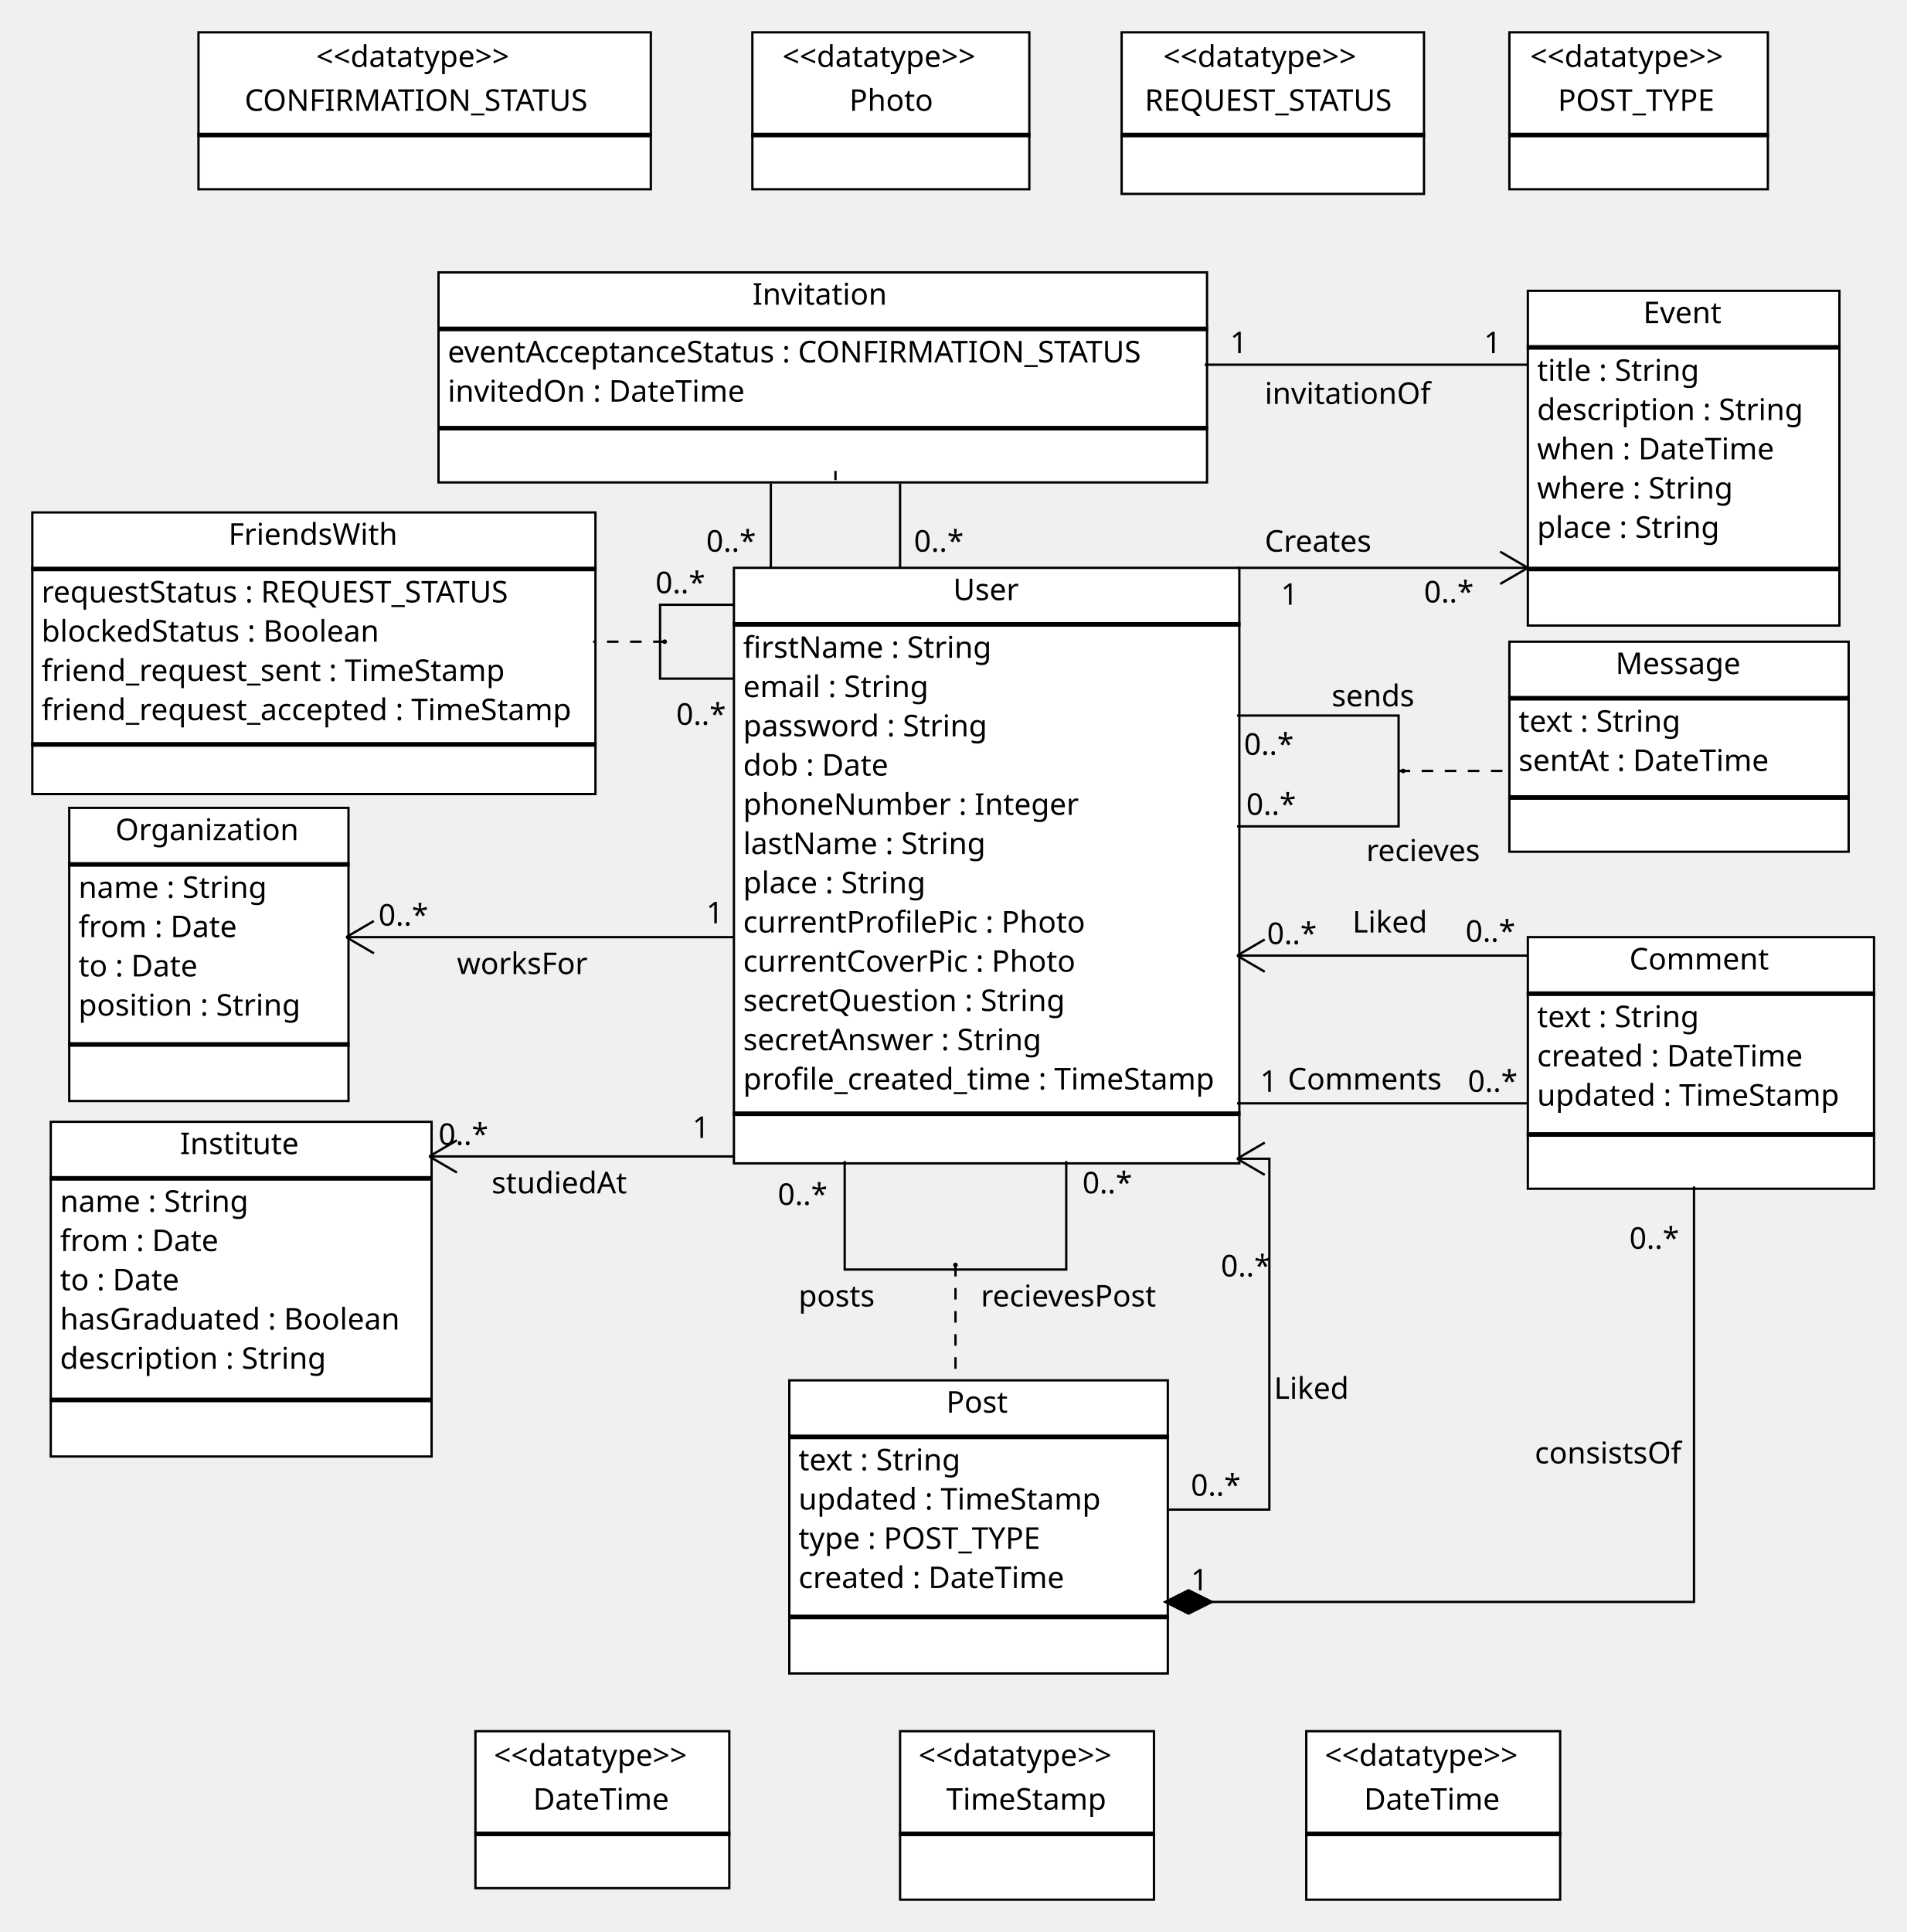
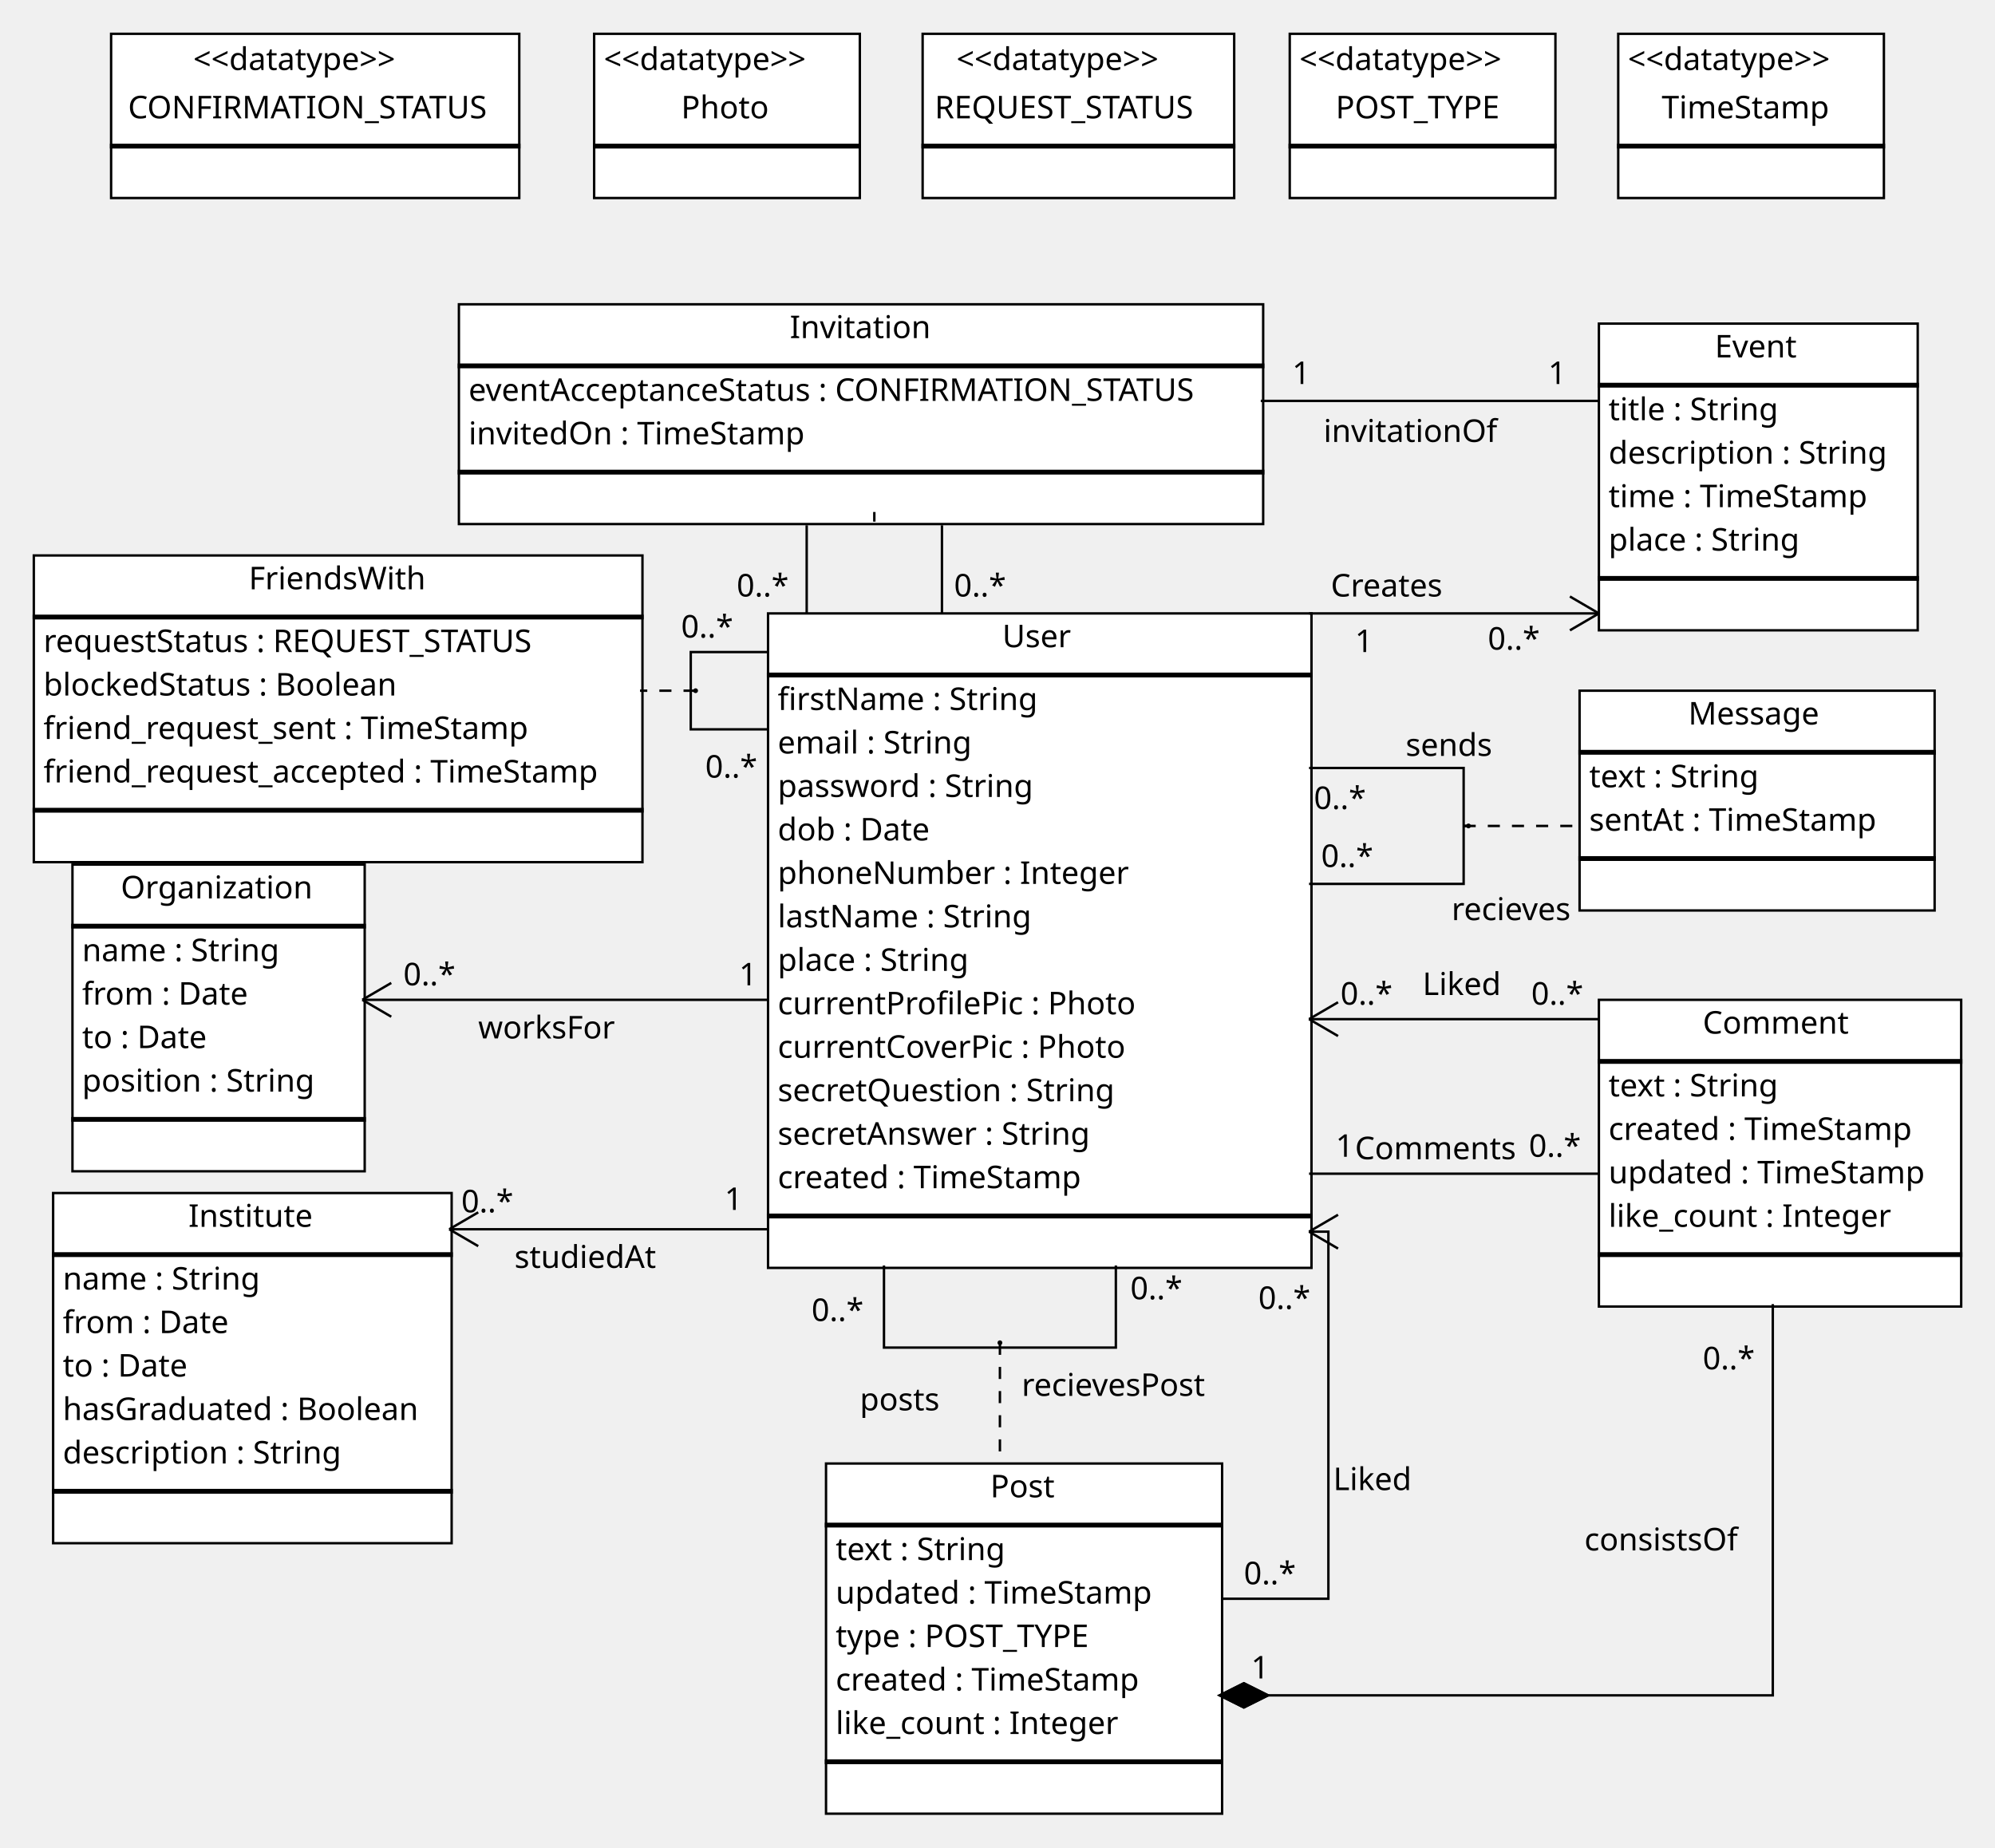
- <svg xmlns="http://www.w3.org/2000/svg" height="837" version="1.1" width="826">
-   <rect fill="#ffffff" height="258" stroke="#ffffff" stroke-width="1" width="219" x="318" y="246" />
-   <rect fill="none" height="258" stroke="#000000" stroke-width="1" width="219" x="318" y="246" />
-   <text font-family="Lucida Grande" font-size="13" x="413" y="260">
+ <svg xmlns="http://www.w3.org/2000/svg" height="765" version="1.1" width="826">
+   <rect fill="#ffffff" height="271" stroke="#ffffff" stroke-width="1" width="225" x="318" y="254" />
+   <rect fill="none" height="271" stroke="#000000" stroke-width="1" width="225" x="318" y="254" />
+   <text font-family="Dialog" font-size="13" x="415" y="268">
User</text>
-   <rect fill="#000000" height="1" stroke="#000000" stroke-width="1" width="219" x="318" y="270" />
-   <text font-family="Lucida Grande" font-size="13" x="322" y="285">
+   <rect fill="#000000" height="1" stroke="#000000" stroke-width="1" width="225" x="318" y="279" />
+   <text font-family="Dialog" font-size="13" x="322" y="294">
firstName : String</text>
-   <text font-family="Lucida Grande" font-size="13" x="322" y="302">
+   <text font-family="Dialog" font-size="13" x="322" y="312">
email : String</text>
-   <text font-family="Lucida Grande" font-size="13" x="322" y="319">
+   <text font-family="Dialog" font-size="13" x="322" y="330">
password : String</text>
-   <text font-family="Lucida Grande" font-size="13" x="322" y="336">
+   <text font-family="Dialog" font-size="13" x="322" y="348">
dob : Date</text>
-   <text font-family="Lucida Grande" font-size="13" x="322" y="353">
+   <text font-family="Dialog" font-size="13" x="322" y="366">
phoneNumber : Integer</text>
-   <text font-family="Lucida Grande" font-size="13" x="322" y="370">
+   <text font-family="Dialog" font-size="13" x="322" y="384">
lastName : String</text>
-   <text font-family="Lucida Grande" font-size="13" x="322" y="387">
+   <text font-family="Dialog" font-size="13" x="322" y="402">
place : String</text>
-   <text font-family="Lucida Grande" font-size="13" x="322" y="404">
+   <text font-family="Dialog" font-size="13" x="322" y="420">
currentProfilePic : Photo</text>
-   <text font-family="Lucida Grande" font-size="13" x="322" y="421">
+   <text font-family="Dialog" font-size="13" x="322" y="438">
currentCoverPic : Photo</text>
-   <text font-family="Lucida Grande" font-size="13" x="322" y="438">
+   <text font-family="Dialog" font-size="13" x="322" y="456">
secretQuestion : String</text>
-   <text font-family="Lucida Grande" font-size="13" x="322" y="455">
+   <text font-family="Dialog" font-size="13" x="322" y="474">
secretAnswer : String</text>
-   <text font-family="Lucida Grande" font-size="13" x="322" y="472">
- profile_created_time : TimeStamp</text>
-   <rect fill="#000000" height="1" stroke="#000000" stroke-width="1" width="219" x="318" y="482" />
-   <rect fill="#ffffff" height="73" stroke="#ffffff" stroke-width="1" width="110" x="566" y="750" />
-   <rect fill="none" height="73" stroke="#000000" stroke-width="1" width="110" x="566" y="750" />
-   <text font-family="Lucida Grande" font-size="13" x="591" y="784">
- DateTime</text>
-   <text font-family="Lucida Grande" font-size="13" x="574" y="765">
- &lt;&lt;datatype&gt;&gt;</text>
-   <rect fill="#000000" height="1" stroke="#000000" stroke-width="1" width="110" x="566" y="794" />
-   <rect fill="#ffffff" height="109" stroke="#ffffff" stroke-width="1" width="150" x="662" y="406" />
-   <rect fill="none" height="109" stroke="#000000" stroke-width="1" width="150" x="662" y="406" />
-   <text font-family="Lucida Grande" font-size="13" x="706" y="420">
+   <text font-family="Dialog" font-size="13" x="322" y="492">
+ created : TimeStamp</text>
+   <rect fill="#000000" height="1" stroke="#000000" stroke-width="1" width="225" x="318" y="503" />
+   <rect fill="#ffffff" height="127" stroke="#ffffff" stroke-width="1" width="150" x="662" y="414" />
+   <rect fill="none" height="127" stroke="#000000" stroke-width="1" width="150" x="662" y="414" />
+   <text font-family="Dialog" font-size="13" x="705" y="428">
Comment</text>
-   <rect fill="#000000" height="1" stroke="#000000" stroke-width="1" width="150" x="662" y="430" />
-   <text font-family="Lucida Grande" font-size="13" x="666" y="445">
+   <rect fill="#000000" height="1" stroke="#000000" stroke-width="1" width="150" x="662" y="439" />
+   <text font-family="Dialog" font-size="13" x="666" y="454">
text : String</text>
-   <text font-family="Lucida Grande" font-size="13" x="666" y="462">
- created : DateTime</text>
-   <text font-family="Lucida Grande" font-size="13" x="666" y="479">
+   <text font-family="Dialog" font-size="13" x="666" y="472">
+ created : TimeStamp</text>
+   <text font-family="Dialog" font-size="13" x="666" y="490">
updated : TimeStamp</text>
-   <rect fill="#000000" height="1" stroke="#000000" stroke-width="1" width="150" x="662" y="491" />
-   <rect fill="#ffffff" height="68" stroke="#ffffff" stroke-width="1" width="120" x="326" y="14" />
-   <rect fill="none" height="68" stroke="#000000" stroke-width="1" width="120" x="326" y="14" />
-   <text font-family="Lucida Grande" font-size="13" x="368" y="48">
+   <text font-family="Dialog" font-size="13" x="666" y="508">
+ like_count : Integer</text>
+   <rect fill="#000000" height="1" stroke="#000000" stroke-width="1" width="150" x="662" y="519" />
+   <rect fill="#ffffff" height="68" stroke="#ffffff" stroke-width="1" width="110" x="246" y="14" />
+   <rect fill="none" height="68" stroke="#000000" stroke-width="1" width="110" x="246" y="14" />
+   <text font-family="Dialog" font-size="13" x="282" y="49">
Photo</text>
-   <text font-family="Lucida Grande" font-size="13" x="339" y="29">
- &lt;&lt;datatype&gt;&gt;</text>
-   <rect fill="#000000" height="1" stroke="#000000" stroke-width="1" width="120" x="326" y="58" />
-   <rect fill="#ffffff" height="145" stroke="#ffffff" stroke-width="1" width="135" x="662" y="126" />
-   <rect fill="none" height="145" stroke="#000000" stroke-width="1" width="135" x="662" y="126" />
-   <text font-family="Lucida Grande" font-size="13" x="712" y="140">
+   <text font-family="Dialog" font-size="13" x="250" y="29">
+ &lt;&lt;datatype&gt;&gt;</text>
+   <rect fill="#000000" height="1" stroke="#000000" stroke-width="1" width="110" x="246" y="60" />
+   <rect fill="#ffffff" height="127" stroke="#ffffff" stroke-width="1" width="132" x="662" y="134" />
+   <rect fill="none" height="127" stroke="#000000" stroke-width="1" width="132" x="662" y="134" />
+   <text font-family="Dialog" font-size="13" x="710" y="148">
Event</text>
-   <rect fill="#000000" height="1" stroke="#000000" stroke-width="1" width="135" x="662" y="150" />
-   <text font-family="Lucida Grande" font-size="13" x="666" y="165">
+   <rect fill="#000000" height="1" stroke="#000000" stroke-width="1" width="132" x="662" y="159" />
+   <text font-family="Dialog" font-size="13" x="666" y="174">
title : String</text>
-   <text font-family="Lucida Grande" font-size="13" x="666" y="182">
+   <text font-family="Dialog" font-size="13" x="666" y="192">
description : String</text>
-   <text font-family="Lucida Grande" font-size="13" x="666" y="199">
- when : DateTime</text>
-   <text font-family="Lucida Grande" font-size="13" x="666" y="216">
- where : String</text>
-   <text font-family="Lucida Grande" font-size="13" x="666" y="233">
+   <text font-family="Dialog" font-size="13" x="666" y="210">
+ time : TimeStamp</text>
+   <text font-family="Dialog" font-size="13" x="666" y="228">
place : String</text>
-   <rect fill="#000000" height="1" stroke="#000000" stroke-width="1" width="135" x="662" y="246" />
-   <polyline fill="none" points="536,246 662,246" stroke="#000000" stroke-width="1" />
-   <line fill="#000000" stroke="#000000" stroke-width="1" x1="650" x2="662" y1="253" y2="246" />
-   <line fill="#000000" stroke="#000000" stroke-width="1" x1="650" x2="662" y1="239" y2="246" />
-   <text font-family="Lucida Grande" font-size="13" x="548" y="239">
+   <rect fill="#000000" height="1" stroke="#000000" stroke-width="1" width="132" x="662" y="239" />
+   <polyline fill="none" points="542,254 662,254" stroke="#000000" stroke-width="1" />
+   <line fill="#000000" stroke="#000000" stroke-width="1" x1="650" x2="662" y1="261" y2="254" />
+   <line fill="#000000" stroke="#000000" stroke-width="1" x1="650" x2="662" y1="247" y2="254" />
+   <text font-family="Dialog" font-size="13" x="551" y="247">
Creates</text>
-   <text font-family="Lucida Grande" font-size="13" x="555" y="262">
- 1</text>
-   <text font-family="Lucida Grande" font-size="13" x="617" y="261">
- 0..*</text>
-   <polyline fill="none" points="505,654 550,654 550,502 536,502" stroke="#000000" stroke-width="1" />
-   <line fill="#000000" stroke="#000000" stroke-width="1" x1="548" x2="536" y1="495" y2="502" />
-   <line fill="#000000" stroke="#000000" stroke-width="1" x1="548" x2="536" y1="509" y2="502" />
-   <text font-family="Lucida Grande" font-size="13" x="552" y="606">
+   <text font-family="Dialog" font-size="13" x="561" y="270">
+ 1</text>
+   <text font-family="Dialog" font-size="13" x="616" y="269">
+ 0..*</text>
+   <polyline fill="none" points="505,662 550,662 550,510 542,510" stroke="#000000" stroke-width="1" />
+   <line fill="#000000" stroke="#000000" stroke-width="1" x1="554" x2="542" y1="503" y2="510" />
+   <line fill="#000000" stroke="#000000" stroke-width="1" x1="554" x2="542" y1="517" y2="510" />
+   <text font-family="Dialog" font-size="13" x="552" y="617">
Liked</text>
-   <text font-family="Lucida Grande" font-size="13" x="516" y="648">
- 0..*</text>
-   <text font-family="Lucida Grande" font-size="13" x="529" y="553">
- 0..*</text>
-   <polyline fill="none" points="662,414 536,414" stroke="#000000" stroke-width="1" />
-   <line fill="#000000" stroke="#000000" stroke-width="1" x1="548" x2="536" y1="407" y2="414" />
-   <line fill="#000000" stroke="#000000" stroke-width="1" x1="548" x2="536" y1="421" y2="414" />
-   <text font-family="Lucida Grande" font-size="13" x="586" y="404">
+   <text font-family="Dialog" font-size="13" x="515" y="656">
+ 0..*</text>
+   <text font-family="Dialog" font-size="13" x="521" y="542">
+ 0..*</text>
+   <polyline fill="none" points="662,422 542,422" stroke="#000000" stroke-width="1" />
+   <line fill="#000000" stroke="#000000" stroke-width="1" x1="554" x2="542" y1="415" y2="422" />
+   <line fill="#000000" stroke="#000000" stroke-width="1" x1="554" x2="542" y1="429" y2="422" />
+   <text font-family="Dialog" font-size="13" x="589" y="412">
Liked</text>
-   <text font-family="Lucida Grande" font-size="13" x="635" y="408">
- 0..*</text>
-   <text font-family="Lucida Grande" font-size="13" x="549" y="409">
- 0..*</text>
-   <polyline fill="none" points="536,478 662,478" stroke="#000000" stroke-width="1" />
-   <text font-family="Lucida Grande" font-size="13" x="558" y="472">
+   <text font-family="Dialog" font-size="13" x="634" y="416">
+ 0..*</text>
+   <text font-family="Dialog" font-size="13" x="555" y="416">
+ 0..*</text>
+   <polyline fill="none" points="542,486 662,486" stroke="#000000" stroke-width="1" />
+   <text font-family="Dialog" font-size="13" x="561" y="480">
Comments</text>
-   <text font-family="Lucida Grande" font-size="13" x="546" y="473">
- 1</text>
-   <text font-family="Lucida Grande" font-size="13" x="636" y="473">
- 0..*</text>
-   <rect fill="#ffffff" height="70" stroke="#ffffff" stroke-width="1" width="131" x="486" y="14" />
-   <rect fill="none" height="70" stroke="#000000" stroke-width="1" width="131" x="486" y="14" />
-   <text font-family="Lucida Grande" font-size="13" x="496" y="48">
+   <text font-family="Dialog" font-size="13" x="553" y="479">
+ 1</text>
+   <text font-family="Dialog" font-size="13" x="633" y="479">
+ 0..*</text>
+   <rect fill="#ffffff" height="68" stroke="#ffffff" stroke-width="1" width="129" x="382" y="14" />
+   <rect fill="none" height="68" stroke="#000000" stroke-width="1" width="129" x="382" y="14" />
+   <text font-family="Dialog" font-size="13" x="387" y="49">
REQUEST_STATUS</text>
-   <text font-family="Lucida Grande" font-size="13" x="504" y="29">
- &lt;&lt;datatype&gt;&gt;</text>
-   <rect fill="#000000" height="1" stroke="#000000" stroke-width="1" width="131" x="486" y="58" />
-   <rect fill="#ffffff" height="68" stroke="#ffffff" stroke-width="1" width="196" x="86" y="14" />
-   <rect fill="none" height="68" stroke="#000000" stroke-width="1" width="196" x="86" y="14" />
-   <text font-family="Lucida Grande" font-size="13" x="106" y="48">
+   <text font-family="Dialog" font-size="13" x="396" y="29">
+ &lt;&lt;datatype&gt;&gt;</text>
+   <rect fill="#000000" height="1" stroke="#000000" stroke-width="1" width="129" x="382" y="60" />
+   <rect fill="#ffffff" height="68" stroke="#ffffff" stroke-width="1" width="169" x="46" y="14" />
+   <rect fill="none" height="68" stroke="#000000" stroke-width="1" width="169" x="46" y="14" />
+   <text font-family="Dialog" font-size="13" x="53" y="49">
CONFIRMATION_STATUS</text>
-   <text font-family="Lucida Grande" font-size="13" x="137" y="29">
- &lt;&lt;datatype&gt;&gt;</text>
-   <rect fill="#000000" height="1" stroke="#000000" stroke-width="1" width="196" x="86" y="58" />
-   <rect fill="#ffffff" height="127" stroke="#ffffff" stroke-width="1" width="121" x="30" y="350" />
-   <rect fill="none" height="127" stroke="#000000" stroke-width="1" width="121" x="30" y="350" />
-   <text font-family="Lucida Grande" font-size="13" x="50" y="364">
+   <text font-family="Dialog" font-size="13" x="80" y="29">
+ &lt;&lt;datatype&gt;&gt;</text>
+   <rect fill="#000000" height="1" stroke="#000000" stroke-width="1" width="169" x="46" y="60" />
+   <rect fill="#ffffff" height="127" stroke="#ffffff" stroke-width="1" width="121" x="30" y="358" />
+   <rect fill="none" height="127" stroke="#000000" stroke-width="1" width="121" x="30" y="358" />
+   <text font-family="Dialog" font-size="13" x="50" y="372">
Organization</text>
-   <rect fill="#000000" height="1" stroke="#000000" stroke-width="1" width="121" x="30" y="374" />
-   <text font-family="Lucida Grande" font-size="13" x="34" y="389">
+   <rect fill="#000000" height="1" stroke="#000000" stroke-width="1" width="121" x="30" y="383" />
+   <text font-family="Dialog" font-size="13" x="34" y="398">
name : String</text>
-   <text font-family="Lucida Grande" font-size="13" x="34" y="406">
+   <text font-family="Dialog" font-size="13" x="34" y="416">
from : Date</text>
-   <text font-family="Lucida Grande" font-size="13" x="34" y="423">
+   <text font-family="Dialog" font-size="13" x="34" y="434">
to : Date</text>
-   <text font-family="Lucida Grande" font-size="13" x="34" y="440">
+   <text font-family="Dialog" font-size="13" x="34" y="452">
position : String</text>
-   <rect fill="#000000" height="1" stroke="#000000" stroke-width="1" width="121" x="30" y="452" />
-   <polyline fill="none" points="318,406 150,406" stroke="#000000" stroke-width="1" />
-   <line fill="#000000" stroke="#000000" stroke-width="1" x1="162" x2="150" y1="399" y2="406" />
-   <line fill="#000000" stroke="#000000" stroke-width="1" x1="162" x2="150" y1="413" y2="406" />
-   <text font-family="Lucida Grande" font-size="13" x="198" y="422">
+   <rect fill="#000000" height="1" stroke="#000000" stroke-width="1" width="121" x="30" y="463" />
+   <polyline fill="none" points="318,414 150,414" stroke="#000000" stroke-width="1" />
+   <line fill="#000000" stroke="#000000" stroke-width="1" x1="162" x2="150" y1="407" y2="414" />
+   <line fill="#000000" stroke="#000000" stroke-width="1" x1="162" x2="150" y1="421" y2="414" />
+   <text font-family="Dialog" font-size="13" x="198" y="430">
worksFor</text>
-   <text font-family="Lucida Grande" font-size="13" x="306" y="400">
- 1</text>
-   <text font-family="Lucida Grande" font-size="13" x="164" y="401">
- 0..*</text>
-   <rect fill="#ffffff" height="145" stroke="#ffffff" stroke-width="1" width="165" x="22" y="486" />
-   <rect fill="none" height="145" stroke="#000000" stroke-width="1" width="165" x="22" y="486" />
-   <text font-family="Lucida Grande" font-size="13" x="78" y="500">
+   <text font-family="Dialog" font-size="13" x="306" y="408">
+ 1</text>
+   <text font-family="Dialog" font-size="13" x="167" y="408">
+ 0..*</text>
+   <rect fill="#ffffff" height="145" stroke="#ffffff" stroke-width="1" width="165" x="22" y="494" />
+   <rect fill="none" height="145" stroke="#000000" stroke-width="1" width="165" x="22" y="494" />
+   <text font-family="Dialog" font-size="13" x="78" y="508">
Institute</text>
-   <rect fill="#000000" height="1" stroke="#000000" stroke-width="1" width="165" x="22" y="510" />
-   <text font-family="Lucida Grande" font-size="13" x="26" y="525">
+   <rect fill="#000000" height="1" stroke="#000000" stroke-width="1" width="165" x="22" y="519" />
+   <text font-family="Dialog" font-size="13" x="26" y="534">
name : String</text>
-   <text font-family="Lucida Grande" font-size="13" x="26" y="542">
+   <text font-family="Dialog" font-size="13" x="26" y="552">
from : Date</text>
-   <text font-family="Lucida Grande" font-size="13" x="26" y="559">
+   <text font-family="Dialog" font-size="13" x="26" y="570">
to : Date</text>
-   <text font-family="Lucida Grande" font-size="13" x="26" y="576">
+   <text font-family="Dialog" font-size="13" x="26" y="588">
hasGraduated : Boolean</text>
-   <text font-family="Lucida Grande" font-size="13" x="26" y="593">
+   <text font-family="Dialog" font-size="13" x="26" y="606">
description : String</text>
-   <rect fill="#000000" height="1" stroke="#000000" stroke-width="1" width="165" x="22" y="606" />
-   <polyline fill="none" points="318,501 186,501" stroke="#000000" stroke-width="1" />
-   <line fill="#000000" stroke="#000000" stroke-width="1" x1="198" x2="186" y1="494" y2="501" />
-   <line fill="#000000" stroke="#000000" stroke-width="1" x1="198" x2="186" y1="508" y2="501" />
-   <text font-family="Lucida Grande" font-size="13" x="213" y="517">
+   <rect fill="#000000" height="1" stroke="#000000" stroke-width="1" width="165" x="22" y="617" />
+   <polyline fill="none" points="318,509 186,509" stroke="#000000" stroke-width="1" />
+   <line fill="#000000" stroke="#000000" stroke-width="1" x1="198" x2="186" y1="502" y2="509" />
+   <line fill="#000000" stroke="#000000" stroke-width="1" x1="198" x2="186" y1="516" y2="509" />
+   <text font-family="Dialog" font-size="13" x="213" y="525">
studiedAt</text>
-   <text font-family="Lucida Grande" font-size="13" x="300" y="493">
- 1</text>
-   <text font-family="Lucida Grande" font-size="13" x="190" y="496">
- 0..*</text>
-   <polyline fill="none" points="318,262 286,262 286,294 318,294" stroke="#000000" stroke-width="1" />
-   <text font-family="Lucida Grande" font-size="13" x="284" y="257">
- 0..*</text>
-   <text font-family="Lucida Grande" font-size="13" x="293" y="314">
- 0..*</text>
-   <ellipse cx="288" cy="278" fill="#000000" rx="0.5" ry="0.5" stroke="#000000" stroke-width="1" />
-   <ellipse cx="289" cy="279" fill="#ffffff" rx="-0.5" ry="-0.5" stroke="#ffffff" stroke-width="1" />
-   <rect fill="#ffffff" height="122" stroke="#ffffff" stroke-width="1" width="244" x="14" y="222" />
-   <rect fill="none" height="122" stroke="#000000" stroke-width="1" width="244" x="14" y="222" />
-   <text font-family="Lucida Grande" font-size="13" x="99" y="236">
+   <text font-family="Dialog" font-size="13" x="300" y="501">
+ 1</text>
+   <text font-family="Dialog" font-size="13" x="191" y="502">
+ 0..*</text>
+   <polyline fill="none" points="318,270 286,270 286,302 318,302" stroke="#000000" stroke-width="1" />
+   <text font-family="Dialog" font-size="13" x="282" y="264">
+ 0..*</text>
+   <text font-family="Dialog" font-size="13" x="292" y="322">
+ 0..*</text>
+   <ellipse cx="288" cy="286" fill="#000000" rx="0.5" ry="0.5" stroke="#000000" stroke-width="1" />
+   <ellipse cx="289" cy="287" fill="#ffffff" rx="-0.5" ry="-0.5" stroke="#ffffff" stroke-width="1" />
+   <rect fill="#ffffff" height="127" stroke="#ffffff" stroke-width="1" width="252" x="14" y="230" />
+   <rect fill="none" height="127" stroke="#000000" stroke-width="1" width="252" x="14" y="230" />
+   <text font-family="Dialog" font-size="13" x="103" y="244">
FriendsWith</text>
-   <rect fill="#000000" height="1" stroke="#000000" stroke-width="1" width="244" x="14" y="246" />
-   <text font-family="Lucida Grande" font-size="13" x="18" y="261">
+   <rect fill="#000000" height="1" stroke="#000000" stroke-width="1" width="252" x="14" y="255" />
+   <text font-family="Dialog" font-size="13" x="18" y="270">
requestStatus : REQUEST_STATUS</text>
-   <text font-family="Lucida Grande" font-size="13" x="18" y="278">
+   <text font-family="Dialog" font-size="13" x="18" y="288">
blockedStatus : Boolean</text>
-   <text font-family="Lucida Grande" font-size="13" x="18" y="295">
+   <text font-family="Dialog" font-size="13" x="18" y="306">
friend_request_sent : TimeStamp</text>
-   <text font-family="Lucida Grande" font-size="13" x="18" y="312">
+   <text font-family="Dialog" font-size="13" x="18" y="324">
friend_request_accepted : TimeStamp</text>
-   <rect fill="#000000" height="1" stroke="#000000" stroke-width="1" width="244" x="14" y="322" />
-   <line fill="#000000" stroke="#000000" stroke-width="1" x1="288" x2="283" y1="278" y2="278" />
-   <line fill="#000000" stroke="#000000" stroke-width="1" x1="278" x2="273" y1="278" y2="278" />
-   <line fill="#000000" stroke="#000000" stroke-width="1" x1="268" x2="263" y1="278" y2="278" />
-   <line fill="#000000" stroke="#000000" stroke-width="1" x1="258" x2="257" y1="278" y2="278" />
-   <polyline fill="none" points="536,310 606,310 606,358 536,358" stroke="#000000" stroke-width="1" />
-   <text font-family="Lucida Grande" font-size="13" x="539" y="327">
- 0..*</text>
-   <text font-family="Lucida Grande" font-size="13" x="577" y="306">
+   <rect fill="#000000" height="1" stroke="#000000" stroke-width="1" width="252" x="14" y="335" />
+   <line fill="#000000" stroke="#000000" stroke-width="1" x1="288" x2="283" y1="286" y2="286" />
+   <line fill="#000000" stroke="#000000" stroke-width="1" x1="278" x2="273" y1="286" y2="286" />
+   <line fill="#000000" stroke="#000000" stroke-width="1" x1="268" x2="265" y1="286" y2="286" />
+   <polyline fill="none" points="542,318 606,318 606,366 542,366" stroke="#000000" stroke-width="1" />
+   <text font-family="Dialog" font-size="13" x="544" y="335">
+ 0..*</text>
+   <text font-family="Dialog" font-size="13" x="582" y="313">
sends</text>
-   <text font-family="Lucida Grande" font-size="13" x="540" y="353">
- 0..*</text>
-   <text font-family="Lucida Grande" font-size="13" x="592" y="373">
+   <text font-family="Dialog" font-size="13" x="547" y="359">
+ 0..*</text>
+   <text font-family="Dialog" font-size="13" x="601" y="381">
recieves</text>
-   <ellipse cx="608" cy="334" fill="#000000" rx="0.5" ry="0.5" stroke="#000000" stroke-width="1" />
-   <ellipse cx="609" cy="335" fill="#ffffff" rx="-0.5" ry="-0.5" stroke="#ffffff" stroke-width="1" />
-   <rect fill="#ffffff" height="91" stroke="#ffffff" stroke-width="1" width="147" x="654" y="278" />
-   <rect fill="none" height="91" stroke="#000000" stroke-width="1" width="147" x="654" y="278" />
-   <text font-family="Lucida Grande" font-size="13" x="700" y="292">
+   <ellipse cx="608" cy="342" fill="#000000" rx="0.5" ry="0.5" stroke="#000000" stroke-width="1" />
+   <ellipse cx="609" cy="343" fill="#ffffff" rx="-0.5" ry="-0.5" stroke="#ffffff" stroke-width="1" />
+   <rect fill="#ffffff" height="91" stroke="#ffffff" stroke-width="1" width="147" x="654" y="286" />
+   <rect fill="none" height="91" stroke="#000000" stroke-width="1" width="147" x="654" y="286" />
+   <text font-family="Dialog" font-size="13" x="699" y="300">
Message</text>
-   <rect fill="#000000" height="1" stroke="#000000" stroke-width="1" width="147" x="654" y="302" />
-   <text font-family="Lucida Grande" font-size="13" x="658" y="317">
+   <rect fill="#000000" height="1" stroke="#000000" stroke-width="1" width="147" x="654" y="311" />
+   <text font-family="Dialog" font-size="13" x="658" y="326">
text : String</text>
-   <text font-family="Lucida Grande" font-size="13" x="658" y="334">
- sentAt : DateTime</text>
-   <rect fill="#000000" height="1" stroke="#000000" stroke-width="1" width="147" x="654" y="345" />
-   <line fill="#000000" stroke="#000000" stroke-width="1" x1="608" x2="606" y1="334" y2="334" />
-   <line fill="#000000" stroke="#000000" stroke-width="1" x1="606" x2="611" y1="334" y2="334" />
-   <line fill="#000000" stroke="#000000" stroke-width="1" x1="616" x2="621" y1="334" y2="334" />
-   <line fill="#000000" stroke="#000000" stroke-width="1" x1="626" x2="631" y1="334" y2="334" />
-   <line fill="#000000" stroke="#000000" stroke-width="1" x1="636" x2="641" y1="334" y2="334" />
-   <line fill="#000000" stroke="#000000" stroke-width="1" x1="646" x2="651" y1="334" y2="334" />
-   <polyline fill="none" points="334,246 334,206 390,206 390,246" stroke="#000000" stroke-width="1" />
-   <text font-family="Lucida Grande" font-size="13" x="306" y="239">
- 0..*</text>
-   <text font-family="Lucida Grande" font-size="13" x="396" y="239">
- 0..*</text>
-   <ellipse cx="362" cy="204" fill="#000000" rx="0.5" ry="0.5" stroke="#000000" stroke-width="1" />
-   <ellipse cx="363" cy="205" fill="#ffffff" rx="-0.5" ry="-0.5" stroke="#ffffff" stroke-width="1" />
-   <rect fill="#ffffff" height="91" stroke="#ffffff" stroke-width="1" width="333" x="190" y="118" />
-   <rect fill="none" height="91" stroke="#000000" stroke-width="1" width="333" x="190" y="118" />
-   <text font-family="Lucida Grande" font-size="13" x="326" y="132">
+   <text font-family="Dialog" font-size="13" x="658" y="344">
+ sentAt : TimeStamp</text>
+   <rect fill="#000000" height="1" stroke="#000000" stroke-width="1" width="147" x="654" y="355" />
+   <line fill="#000000" stroke="#000000" stroke-width="1" x1="608" x2="606" y1="342" y2="342" />
+   <line fill="#000000" stroke="#000000" stroke-width="1" x1="606" x2="611" y1="342" y2="342" />
+   <line fill="#000000" stroke="#000000" stroke-width="1" x1="616" x2="621" y1="342" y2="342" />
+   <line fill="#000000" stroke="#000000" stroke-width="1" x1="626" x2="631" y1="342" y2="342" />
+   <line fill="#000000" stroke="#000000" stroke-width="1" x1="636" x2="641" y1="342" y2="342" />
+   <line fill="#000000" stroke="#000000" stroke-width="1" x1="646" x2="651" y1="342" y2="342" />
+   <polyline fill="none" points="334,254 334,214 390,214 390,254" stroke="#000000" stroke-width="1" />
+   <text font-family="Dialog" font-size="13" x="305" y="247">
+ 0..*</text>
+   <text font-family="Dialog" font-size="13" x="395" y="247">
+ 0..*</text>
+   <ellipse cx="362" cy="212" fill="#000000" rx="0.5" ry="0.5" stroke="#000000" stroke-width="1" />
+   <ellipse cx="363" cy="213" fill="#ffffff" rx="-0.5" ry="-0.5" stroke="#ffffff" stroke-width="1" />
+   <rect fill="#ffffff" height="91" stroke="#ffffff" stroke-width="1" width="333" x="190" y="126" />
+   <rect fill="none" height="91" stroke="#000000" stroke-width="1" width="333" x="190" y="126" />
+   <text font-family="Dialog" font-size="13" x="327" y="140">
Invitation</text>
-   <rect fill="#000000" height="1" stroke="#000000" stroke-width="1" width="333" x="190" y="142" />
-   <text font-family="Lucida Grande" font-size="13" x="194" y="157">
+   <rect fill="#000000" height="1" stroke="#000000" stroke-width="1" width="333" x="190" y="151" />
+   <text font-family="Dialog" font-size="13" x="194" y="166">
eventAcceptanceStatus : CONFIRMATION_STATUS</text>
-   <text font-family="Lucida Grande" font-size="13" x="194" y="174">
- invitedOn : DateTime</text>
-   <rect fill="#000000" height="1" stroke="#000000" stroke-width="1" width="333" x="190" y="185" />
-   <line fill="#000000" stroke="#000000" stroke-width="1" x1="362" x2="362" y1="204" y2="208" />
-   <polyline fill="none" points="522,158 662,158" stroke="#000000" stroke-width="1" />
-   <text font-family="Lucida Grande" font-size="13" x="548" y="175">
+   <text font-family="Dialog" font-size="13" x="194" y="184">
+ invitedOn : TimeStamp</text>
+   <rect fill="#000000" height="1" stroke="#000000" stroke-width="1" width="333" x="190" y="195" />
+   <line fill="#000000" stroke="#000000" stroke-width="1" x1="362" x2="362" y1="212" y2="216" />
+   <polyline fill="none" points="522,166 662,166" stroke="#000000" stroke-width="1" />
+   <text font-family="Dialog" font-size="13" x="548" y="183">
invitationOf</text>
-   <text font-family="Lucida Grande" font-size="13" x="533" y="153">
- 1</text>
-   <text font-family="Lucida Grande" font-size="13" x="643" y="153">
- 1</text>
-   <polyline fill="none" points="366,503 366,550 462,550 462,503" stroke="#000000" stroke-width="1" />
-   <text font-family="Lucida Grande" font-size="13" x="337" y="522">
- 0..*</text>
-   <text font-family="Lucida Grande" font-size="13" x="346" y="566">
+   <text font-family="Dialog" font-size="13" x="535" y="159">
+ 1</text>
+   <text font-family="Dialog" font-size="13" x="641" y="159">
+ 1</text>
+   <polyline fill="none" points="366,524 366,558 462,558 462,524" stroke="#000000" stroke-width="1" />
+   <text font-family="Dialog" font-size="13" x="336" y="547">
+ 0..*</text>
+   <text font-family="Dialog" font-size="13" x="356" y="584">
posts</text>
-   <text font-family="Lucida Grande" font-size="13" x="469" y="517">
- 0..*</text>
-   <text font-family="Lucida Grande" font-size="13" x="425" y="566">
+   <text font-family="Dialog" font-size="13" x="468" y="538">
+ 0..*</text>
+   <text font-family="Dialog" font-size="13" x="423" y="578">
recievesPost</text>
-   <ellipse cx="414" cy="548" fill="#000000" rx="0.5" ry="0.5" stroke="#000000" stroke-width="1" />
-   <ellipse cx="415" cy="549" fill="#ffffff" rx="-0.5" ry="-0.5" stroke="#ffffff" stroke-width="1" />
-   <rect fill="#ffffff" height="127" stroke="#ffffff" stroke-width="1" width="164" x="342" y="598" />
-   <rect fill="none" height="127" stroke="#000000" stroke-width="1" width="164" x="342" y="598" />
-   <text font-family="Lucida Grande" font-size="13" x="410" y="612">
+   <ellipse cx="414" cy="556" fill="#000000" rx="0.5" ry="0.5" stroke="#000000" stroke-width="1" />
+   <ellipse cx="415" cy="557" fill="#ffffff" rx="-0.5" ry="-0.5" stroke="#ffffff" stroke-width="1" />
+   <rect fill="#ffffff" height="145" stroke="#ffffff" stroke-width="1" width="164" x="342" y="606" />
+   <rect fill="none" height="145" stroke="#000000" stroke-width="1" width="164" x="342" y="606" />
+   <text font-family="Dialog" font-size="13" x="410" y="620">
Post</text>
-   <rect fill="#000000" height="1" stroke="#000000" stroke-width="1" width="164" x="342" y="622" />
-   <text font-family="Lucida Grande" font-size="13" x="346" y="637">
+   <rect fill="#000000" height="1" stroke="#000000" stroke-width="1" width="164" x="342" y="631" />
+   <text font-family="Dialog" font-size="13" x="346" y="646">
text : String</text>
-   <text font-family="Lucida Grande" font-size="13" x="346" y="654">
+   <text font-family="Dialog" font-size="13" x="346" y="664">
updated : TimeStamp</text>
-   <text font-family="Lucida Grande" font-size="13" x="346" y="671">
+   <text font-family="Dialog" font-size="13" x="346" y="682">
type : POST_TYPE</text>
-   <text font-family="Lucida Grande" font-size="13" x="346" y="688">
- created : DateTime</text>
-   <rect fill="#000000" height="1" stroke="#000000" stroke-width="1" width="164" x="342" y="700" />
-   <line fill="#000000" stroke="#000000" stroke-width="1" x1="414" x2="414" y1="548" y2="553" />
-   <line fill="#000000" stroke="#000000" stroke-width="1" x1="414" x2="414" y1="558" y2="563" />
-   <line fill="#000000" stroke="#000000" stroke-width="1" x1="414" x2="414" y1="568" y2="573" />
-   <line fill="#000000" stroke="#000000" stroke-width="1" x1="414" x2="414" y1="578" y2="583" />
-   <line fill="#000000" stroke="#000000" stroke-width="1" x1="414" x2="414" y1="588" y2="593" />
-   <polyline fill="none" points="505,694 734,694 734,514" stroke="#000000" stroke-width="1" />
-   <polygon fill="#000000" points="505,694 515,689 525,694 515,699" stroke="#000000" stroke-width="1" />
-   <polygon fill="none" points="505,694 515,689 525,694 515,699" stroke="#000000" stroke-width="1" />
-   <text font-family="Lucida Grande" font-size="13" x="665" y="634">
+   <text font-family="Dialog" font-size="13" x="346" y="700">
+ created : TimeStamp</text>
+   <text font-family="Dialog" font-size="13" x="346" y="718">
+ like_count : Integer</text>
+   <rect fill="#000000" height="1" stroke="#000000" stroke-width="1" width="164" x="342" y="729" />
+   <line fill="#000000" stroke="#000000" stroke-width="1" x1="414" x2="414" y1="556" y2="561" />
+   <line fill="#000000" stroke="#000000" stroke-width="1" x1="414" x2="414" y1="566" y2="571" />
+   <line fill="#000000" stroke="#000000" stroke-width="1" x1="414" x2="414" y1="576" y2="581" />
+   <line fill="#000000" stroke="#000000" stroke-width="1" x1="414" x2="414" y1="586" y2="591" />
+   <line fill="#000000" stroke="#000000" stroke-width="1" x1="414" x2="414" y1="596" y2="601" />
+   <polyline fill="none" points="505,702 734,702 734,540" stroke="#000000" stroke-width="1" />
+   <polygon fill="#000000" points="505,702 515,697 525,702 515,707" stroke="#000000" stroke-width="1" />
+   <polygon fill="none" points="505,702 515,697 525,702 515,707" stroke="#000000" stroke-width="1" />
+   <text font-family="Dialog" font-size="13" x="656" y="642">
consistsOf</text>
-   <text font-family="Lucida Grande" font-size="13" x="516" y="689">
- 1</text>
-   <text font-family="Lucida Grande" font-size="13" x="706" y="541">
- 0..*</text>
-   <rect fill="#ffffff" height="68" stroke="#ffffff" stroke-width="1" width="112" x="654" y="14" />
-   <rect fill="none" height="68" stroke="#000000" stroke-width="1" width="112" x="654" y="14" />
-   <text font-family="Lucida Grande" font-size="13" x="675" y="48">
+   <text font-family="Dialog" font-size="13" x="518" y="695">
+ 1</text>
+   <text font-family="Dialog" font-size="13" x="705" y="567">
+ 0..*</text>
+   <rect fill="#ffffff" height="68" stroke="#ffffff" stroke-width="1" width="110" x="534" y="14" />
+   <rect fill="none" height="68" stroke="#000000" stroke-width="1" width="110" x="534" y="14" />
+   <text font-family="Dialog" font-size="13" x="553" y="49">
POST_TYPE</text>
-   <text font-family="Lucida Grande" font-size="13" x="663" y="29">
- &lt;&lt;datatype&gt;&gt;</text>
-   <rect fill="#000000" height="1" stroke="#000000" stroke-width="1" width="112" x="654" y="58" />
-   <rect fill="#ffffff" height="73" stroke="#ffffff" stroke-width="1" width="110" x="390" y="750" />
-   <rect fill="none" height="73" stroke="#000000" stroke-width="1" width="110" x="390" y="750" />
-   <text font-family="Lucida Grande" font-size="13" x="410" y="784">
+   <text font-family="Dialog" font-size="13" x="538" y="29">
+ &lt;&lt;datatype&gt;&gt;</text>
+   <rect fill="#000000" height="1" stroke="#000000" stroke-width="1" width="110" x="534" y="60" />
+   <rect fill="#ffffff" height="68" stroke="#ffffff" stroke-width="1" width="110" x="670" y="14" />
+   <rect fill="none" height="68" stroke="#000000" stroke-width="1" width="110" x="670" y="14" />
+   <text font-family="Dialog" font-size="13" x="688" y="49">
TimeStamp</text>
-   <text font-family="Lucida Grande" font-size="13" x="398" y="765">
- &lt;&lt;datatype&gt;&gt;</text>
-   <rect fill="#000000" height="1" stroke="#000000" stroke-width="1" width="110" x="390" y="794" />
-   <rect fill="#ffffff" height="68" stroke="#ffffff" stroke-width="1" width="110" x="206" y="750" />
-   <rect fill="none" height="68" stroke="#000000" stroke-width="1" width="110" x="206" y="750" />
-   <text font-family="Lucida Grande" font-size="13" x="231" y="784">
- DateTime</text>
-   <text font-family="Lucida Grande" font-size="13" x="214" y="765">
- &lt;&lt;datatype&gt;&gt;</text>
-   <rect fill="#000000" height="1" stroke="#000000" stroke-width="1" width="110" x="206" y="794" />
+   <text font-family="Dialog" font-size="13" x="674" y="29">
+ &lt;&lt;datatype&gt;&gt;</text>
+   <rect fill="#000000" height="1" stroke="#000000" stroke-width="1" width="110" x="670" y="60" />
</svg>
